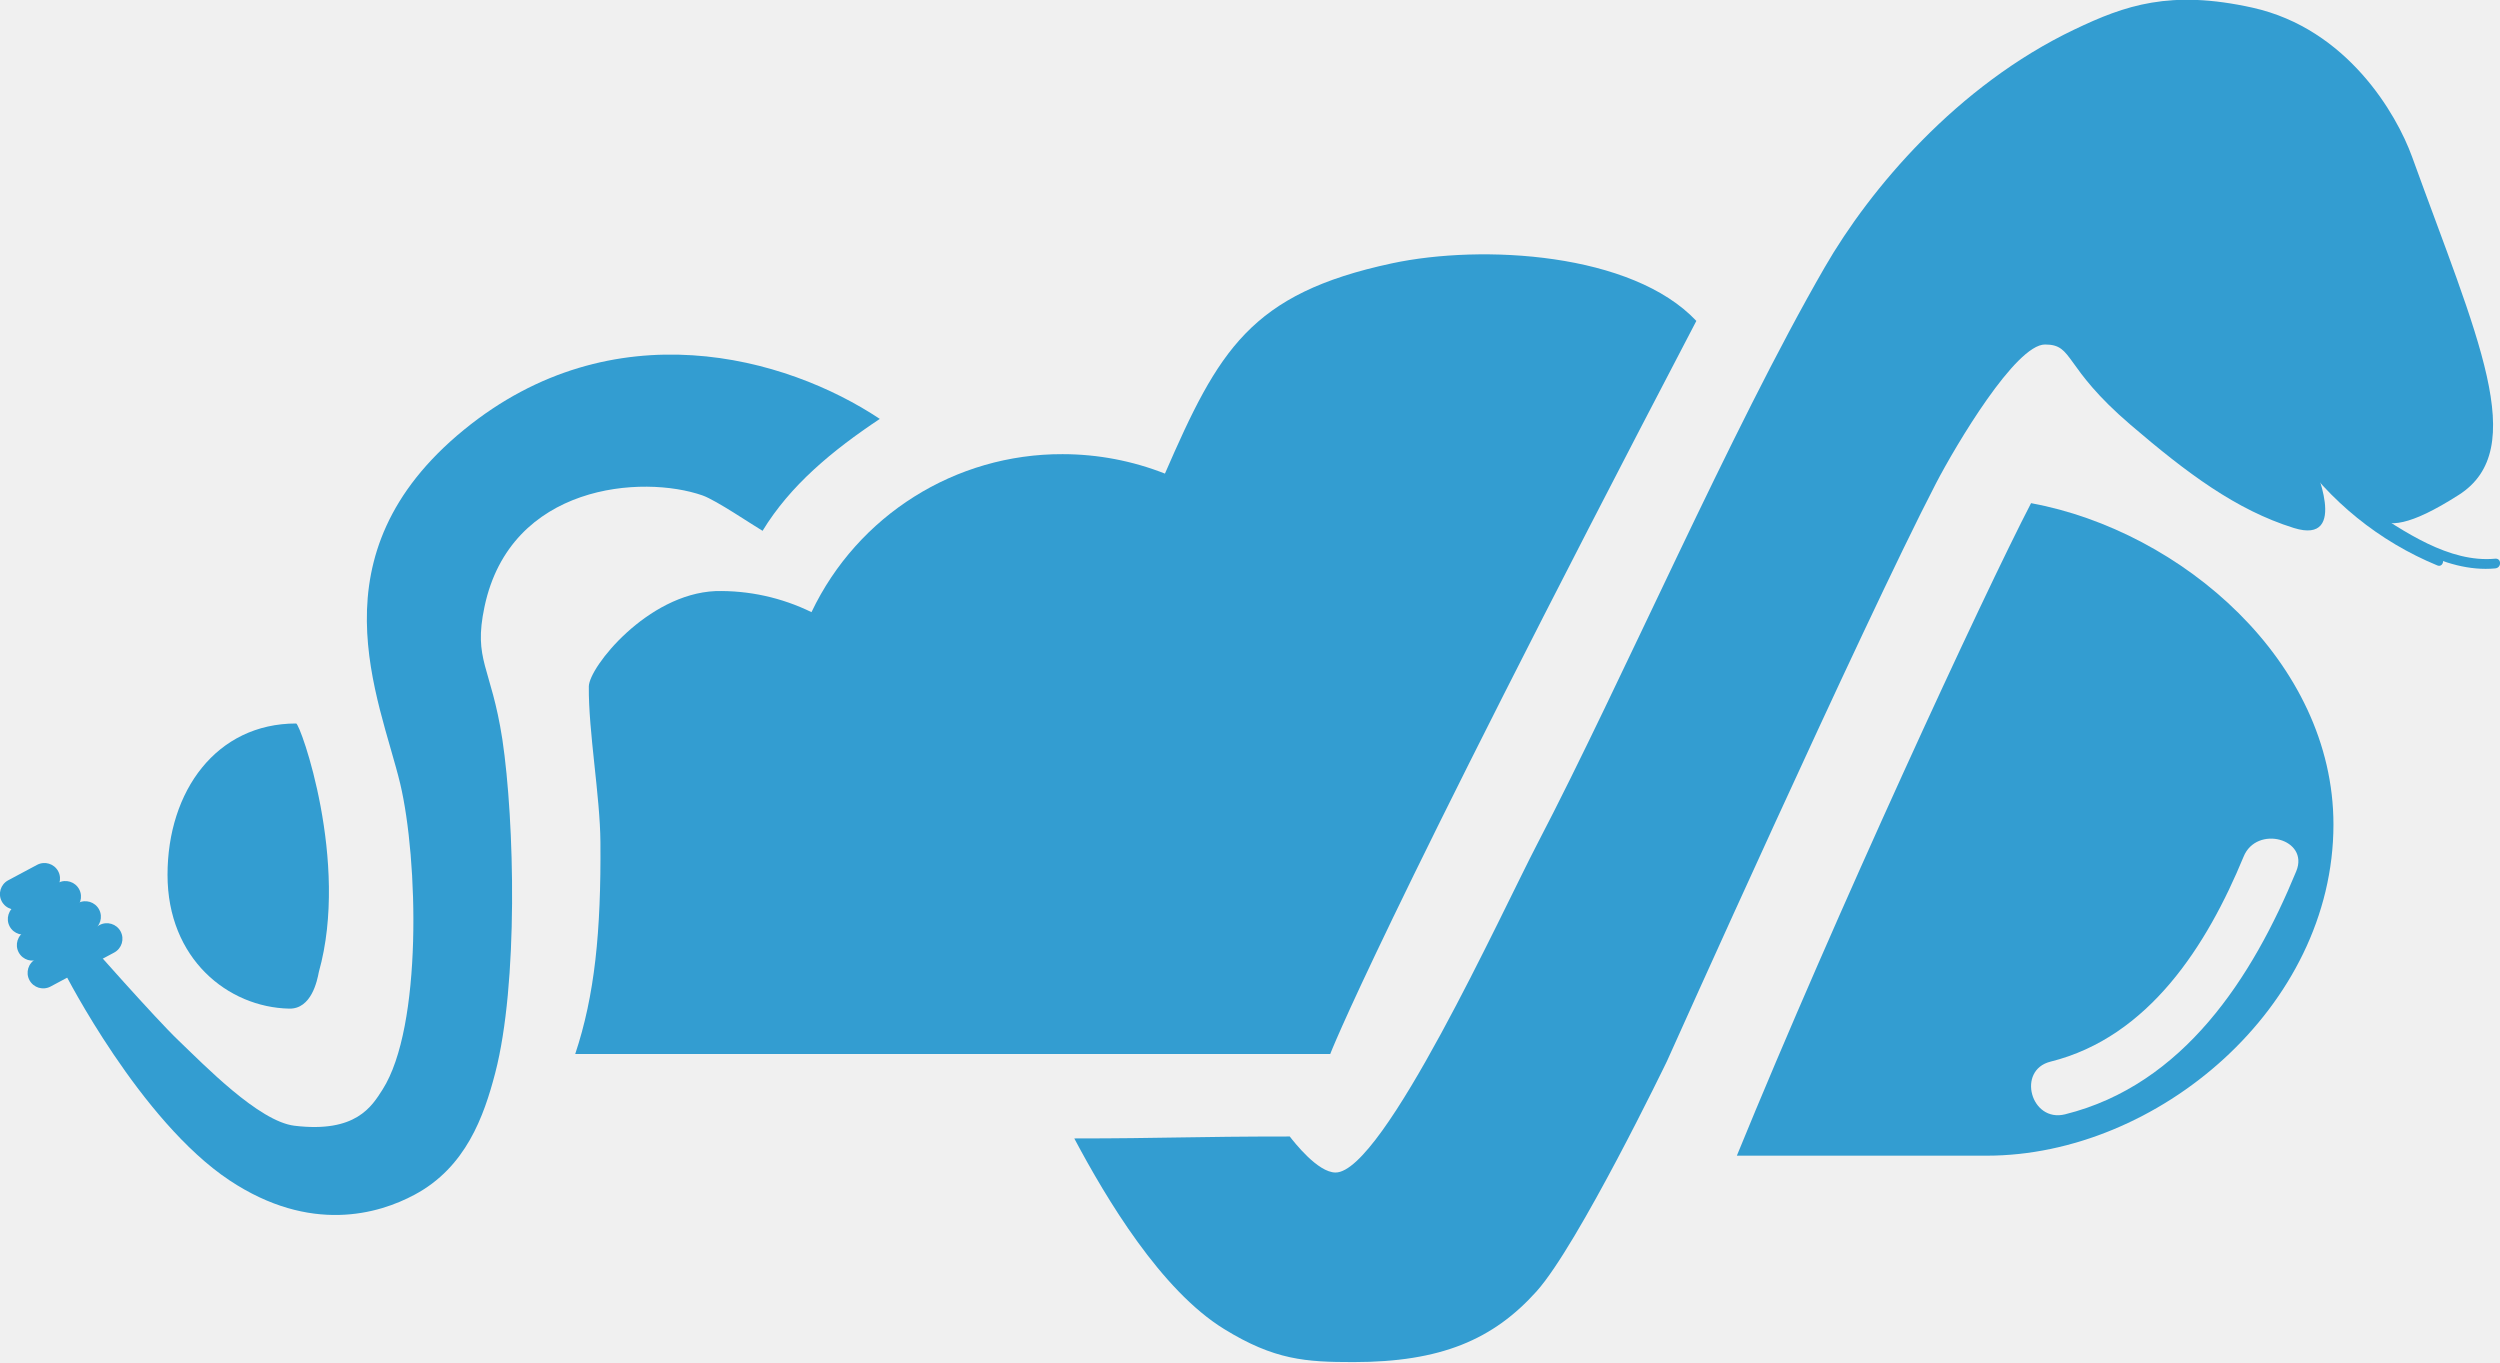
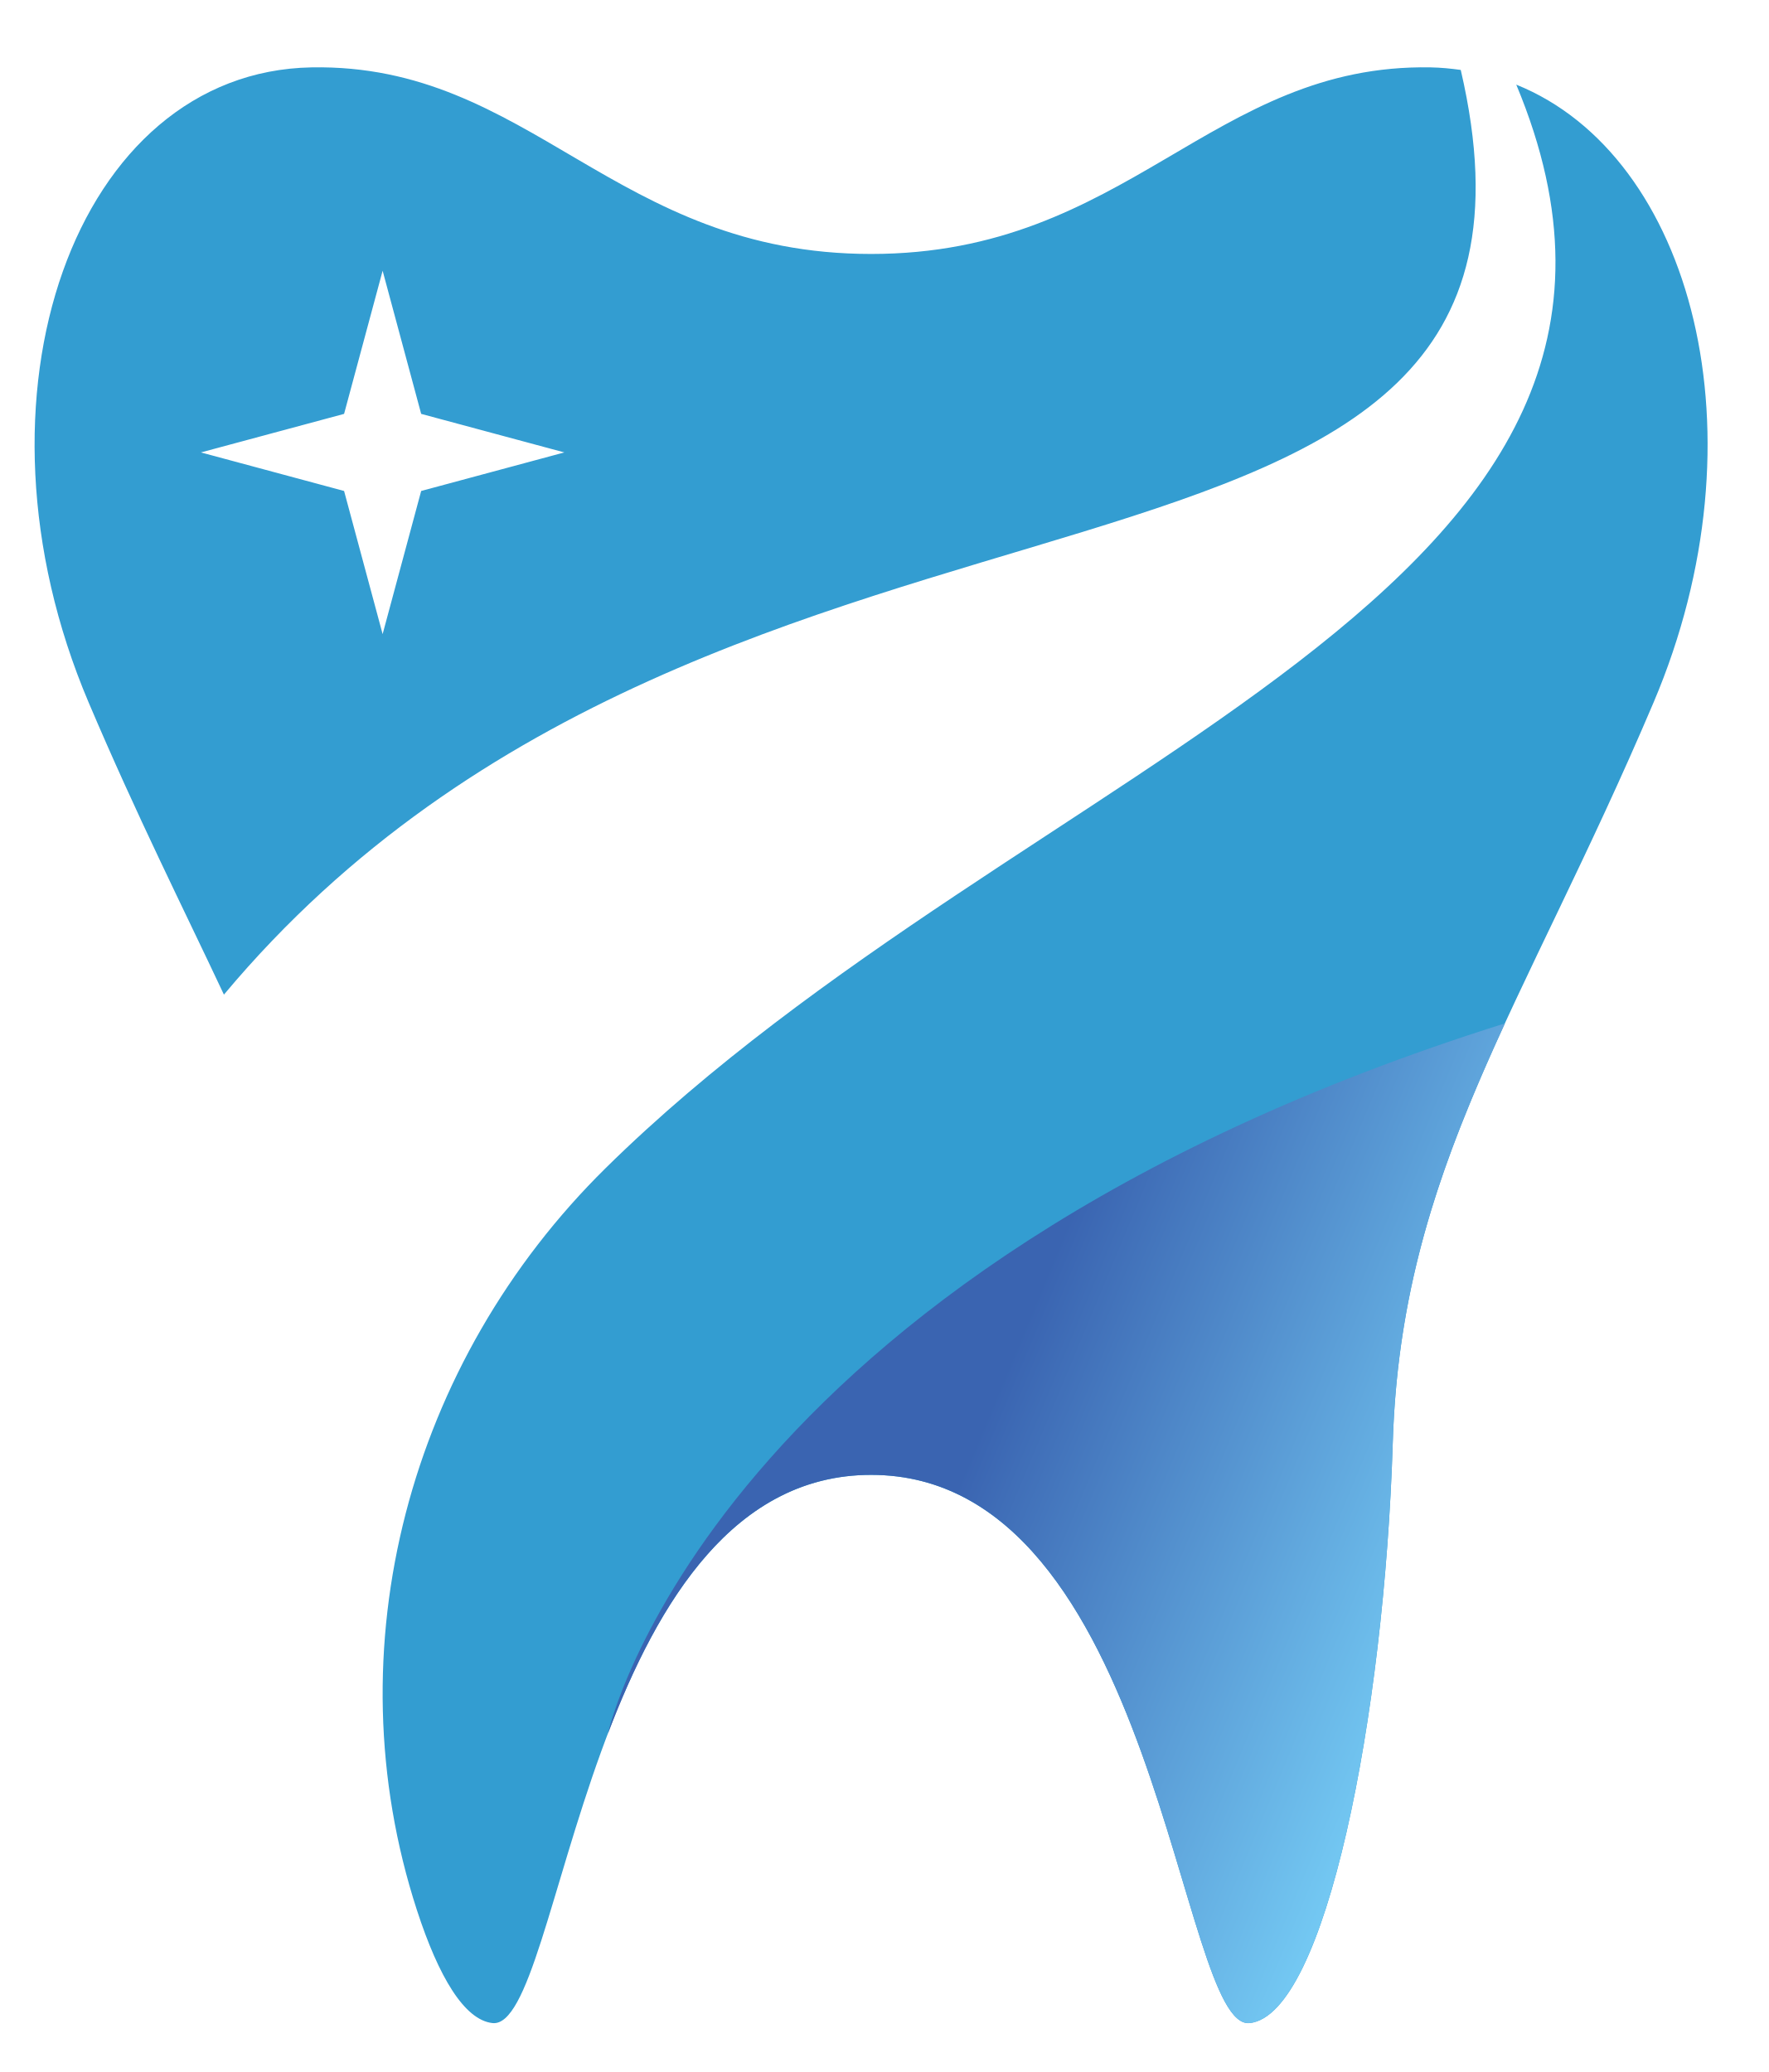
- <svg xmlns="http://www.w3.org/2000/svg" viewBox="0 0 385.77 210.23">
-   <defs>
-     <style>.cls-1{fill:#339dd1;}</style>
-   </defs>
-   <g id="fancy1">
-     <g id="_Group_" data-name="&lt;Group&gt;">
-       <g id="_Group_2" data-name="&lt;Group&gt;">
-         <path class="cls-1" d="M644,272c1.37,7.23,5.3,12.72,11.27,16.93,6.22,4.39,14.06,9.89,22,9.14,1-.09,1-1.59,0-1.5-7.11.67-14.11-4.22-19.86-8-6.26-4.12-10.55-9.53-12-17-.18-.95-1.63-.54-1.45.4Z" transform="translate(-292.24 -210.36)" />
-       </g>
-       <g id="_Group_3" data-name="&lt;Group&gt;">
-         <path class="cls-1" d="M646.19,279.68a49.92,49.92,0,0,0,22.15,17.93c.89.37,1.28-1.08.4-1.45a48.08,48.08,0,0,1-21.26-17.24c-.54-.79-1.84,0-1.29.76Z" transform="translate(-292.24 -210.36)" />
-       </g>
-       <rect id="_Rectangle_" data-name="&lt;Rectangle&gt;" class="cls-1" x="294.31" y="351.57" width="14.06" height="4.81" rx="2.41" ry="2.41" transform="translate(-423.49 -26.59) rotate(-28.11)" />
-       <g id="_Group_4" data-name="&lt;Group&gt;">
-         <rect id="_Rectangle_2" data-name="&lt;Rectangle&gt;" class="cls-1" x="295.85" y="355.41" width="15.95" height="4.81" rx="2.41" ry="2.41" transform="translate(-425 -24.97) rotate(-28.11)" />
-         <rect id="_Rectangle_3" data-name="&lt;Rectangle&gt;" class="cls-1" x="293.02" y="348.01" width="12.16" height="4.81" rx="2.41" ry="2.41" transform="translate(-422.07 -28.07) rotate(-28.11)" />
-         <rect id="_Rectangle_4" data-name="&lt;Rectangle&gt;" class="cls-1" x="291.94" y="344.69" width="9.87" height="4.81" rx="2.41" ry="2.41" transform="translate(-420.77 -29.51) rotate(-28.11)" />
-         <g id="_Group_5" data-name="&lt;Group&gt;">
-           <path id="_Path_" data-name="&lt;Path&gt;" class="cls-1" d="M664.44,234.55c-2.39-6.6-10-19.74-24.59-23-12.69-2.82-19.67-.39-27.53,3.37-18.1,8.64-31.53,24.59-38.49,36.65-14.64,25.35-31.26,63.87-44.37,89-5.45,10.46-23.79,50.72-31.13,50.72-2.75,0-6.38-4.68-7.07-5.56-15,0-19.53.3-33.25.3,5,9.41,13.39,23.41,23.09,29.39,7.8,4.82,12.64,5.12,20,5.12,13.49,0,21.57-3.48,28.24-10.91,6.43-7.17,20.12-35.51,20.12-35.51s30.17-67.29,41.48-89.1c3.15-6.07,12.34-21.5,16.86-21.5s2.67,3.38,13.21,12.4c8.74,7.48,16.28,13.13,25.18,15.91,8.74,2.72,3-10,3-10s6.45,6.73,9.44,8.53c2.23,1.33,5.28,1.3,13-3.62C682.76,279.66,674.47,262.29,664.44,234.55Z" transform="translate(-292.24 -210.36)" />
-           <path id="_Path_2" data-name="&lt;Path&gt;" class="cls-1" d="M445.54,298.4A112.62,112.62,0,0,0,438,287c-1.61-2.18,2.72,1.4,0-1-1.46-1.28-19.41,13.84-18,16s-2.26,1.16-1,3c12.43,18.17,19.9,46.05,30,66,11.63-.52,20.13-2.2,33-2C478,360.66,459.43,321,445.54,298.4Z" transform="translate(-292.24 -210.36)" />
-           <path id="_Path_3" data-name="&lt;Path&gt;" class="cls-1" d="M428,275c-14.48-9.64-41.18-17.1-64.17,1.68C340.19,296,350.8,318,354,331.31c2.76,11.65,3.44,37.49-2.73,47.18-1.66,2.6-4.11,6.73-13.6,5.58-5.51-.68-13.89-9.34-17.91-13.18-3.57-3.41-14.12-15.38-14.12-15.38l-3.37,5.06s11.59,22.76,25.39,31.93c12.49,8.29,23,5.2,28.56,2.21,7.9-4.22,10.69-12.08,12.43-18.76,3.58-13.75,3-38.77,1.11-51.49C368,313.07,365.25,312.31,367,304c4-19,24.43-20.42,33.65-17.19,2.1.74,7.72,4.56,9.26,5.46C414.19,285.25,420.61,279.93,428,275Z" transform="translate(-292.24 -210.36)" />
-         </g>
-       </g>
-       <path id="_Compound_Path_" data-name="&lt;Compound Path&gt;" class="cls-1" d="M605.65,288c-7.36,14.18-30.13,63.35-45.4,100.69h38.58c26.28,0,53.48-22.88,53.48-51.1C652.31,312.48,628.9,292.3,605.65,288Zm5.24,94.31c-5.27,1.31-7.5-6.82-2.24-8.13,15.21-3.79,24.17-18,29.79-31.62,2-4.95,10.19-2.77,8.13,2.24C639.82,361.2,629.18,377.76,610.89,382.31Z" transform="translate(-292.24 -210.36)" />
-       <path id="_Path_4" data-name="&lt;Path&gt;" class="cls-1" d="M507,251c-21.84,4.68-26.73,13.43-35,32.44a43.24,43.24,0,0,0-15.78-3,42.76,42.76,0,0,0-38.76,24.38,32,32,0,0,0-14.81-3.25c-10.55.46-19.53,11.77-19.55,14.72-.07,6.92,1.74,16.92,1.79,24C385,354.2,384,364,381,373H497.51c-.08.16,7.06-18.53,56.49-113.12C544.1,249.36,521,248,507,251Z" transform="translate(-292.24 -210.36)" />
-       <path id="_Path_5" data-name="&lt;Path&gt;" class="cls-1" d="M337.94,322c-12.3,0-19.85,10.41-19.85,23.36s9.33,20.44,18.78,20.64c3.43.07,4.32-4.32,4.57-5.66C346.21,343.35,338.56,322,337.94,322Z" transform="translate(-292.24 -210.36)" />
+ <svg xmlns="http://www.w3.org/2000/svg" version="1.1" x="0px" y="0px" width="134px" height="157px" viewBox="0 0 134 157" enable-background="new 0 0 134 157" xml:space="preserve">
+   <g id="BACKGROUND">
+     <rect x="-25" y="-31.5" fill="#FFFFFF" width="500" height="500" />
+   </g>
+   <g id="OBJECTS">
+     <g>
+       <path fill="#339DD1" d="M125.271,53.226c-9.879,23.265-19.121,35.374-19.758,56.088c-0.637,20.715-5.099,43.341-10.835,43.979    c-5.36,0.596-7.011-41.538-28.685-41.538c-21.673,0-23.325,42.134-28.685,41.538c-2.126-0.236-4.077-3.494-5.723-8.557    c-6.457-19.86-0.573-41.576,14.304-56.233c31.875-31.404,85.095-43.526,68.979-82.09    C128.226,11.796,133.864,32.989,125.271,53.226z M16.964,75.365c-3.066-6.527-6.613-13.575-10.25-22.14    c-9.879-23.264-0.956-47.802,16.89-48.12c16.605-0.297,22.945,14.138,42.388,14.138c19.443,0,25.783-14.435,42.388-14.138    c0.78,0.014,1.537,0.09,2.283,0.194C121.235,50.742,55.054,29.813,16.964,75.365z M42.753,34.281l-10.846-2.92l-2.92-10.846    l-2.92,10.846l-10.846,2.92l10.846,2.921l2.92,10.846l2.92-10.846L42.753,34.281z" />
+       <linearGradient id="SVGID_1_" gradientUnits="userSpaceOnUse" x1="75.653" y1="103.531" x2="118.026" y2="121.187">
+         <stop offset="0.014" style="stop-color:#3A64B1" />
+         <stop offset="1" style="stop-color:#7EDBFF" />
+       </linearGradient>
+       <path fill="url(#SVGID_1_)" d="M46.052,131.363L46.052,131.363c3.802-9.983,9.582-19.609,19.94-19.609    c21.674,0,23.325,42.134,28.685,41.538c5.736-0.638,10.198-23.264,10.835-43.979c0.376-12.231,3.764-21.472,8.5-31.771    C53.716,96.502,46.052,131.363,46.052,131.363z" />
    </g>
  </g>
+   <g id="DESIGNED_BY_FREEPIK">
+ </g>
</svg>
